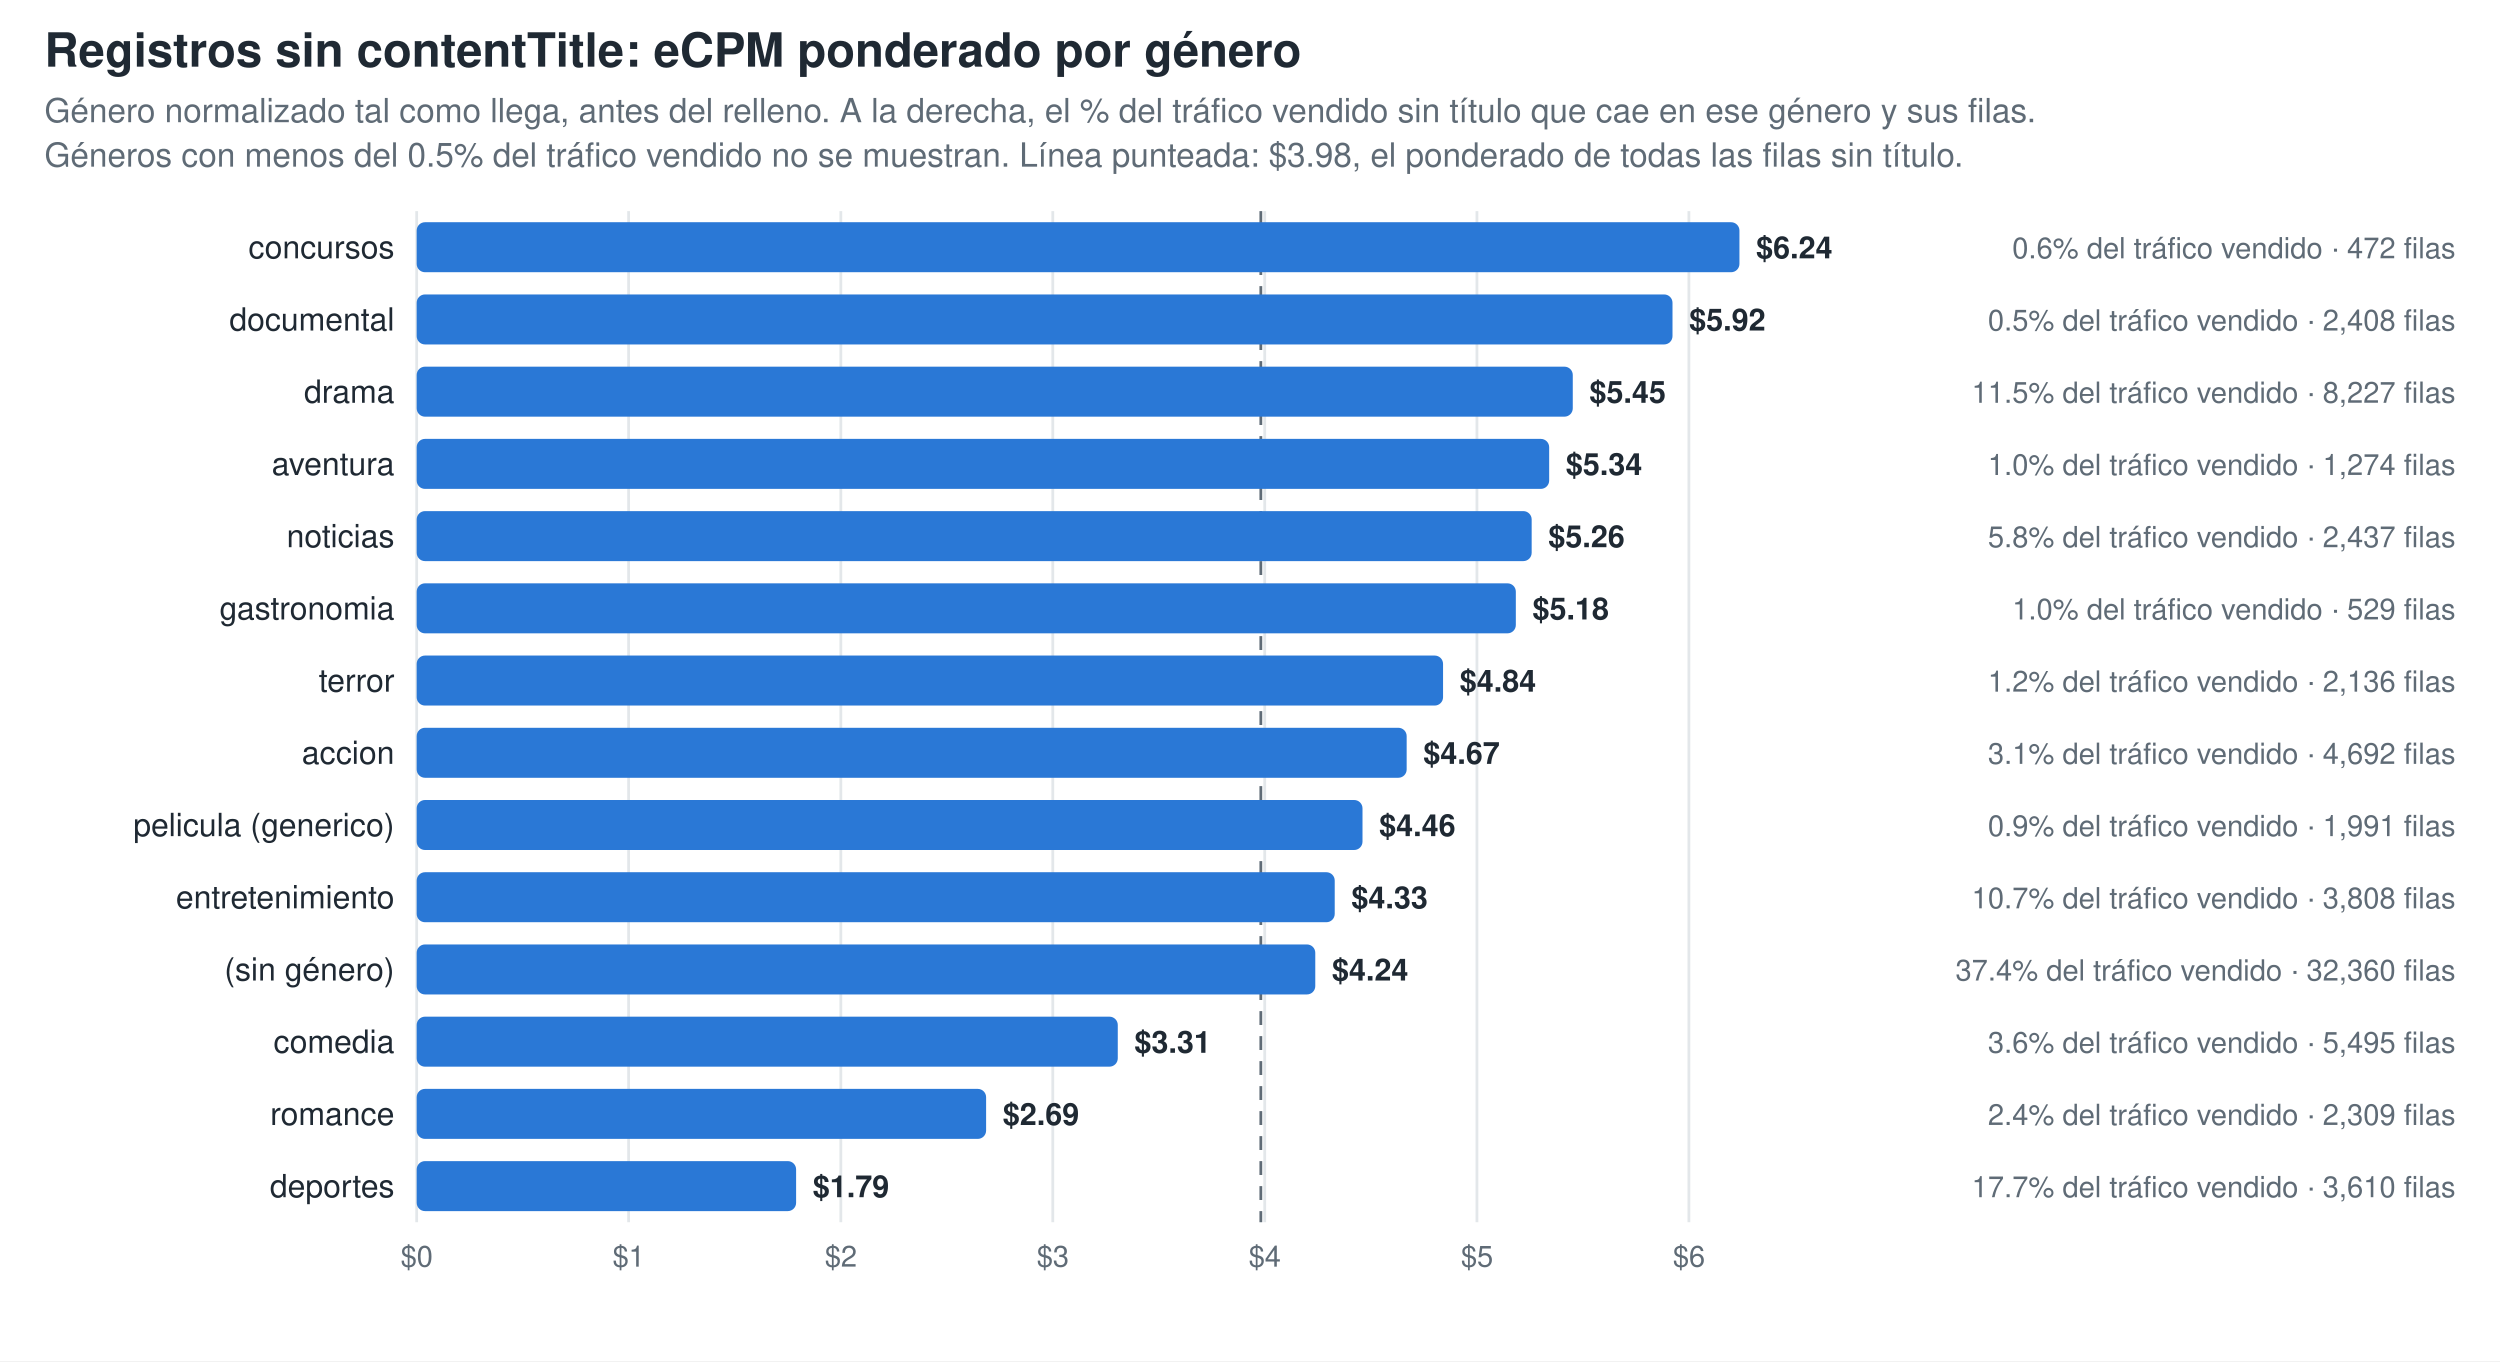
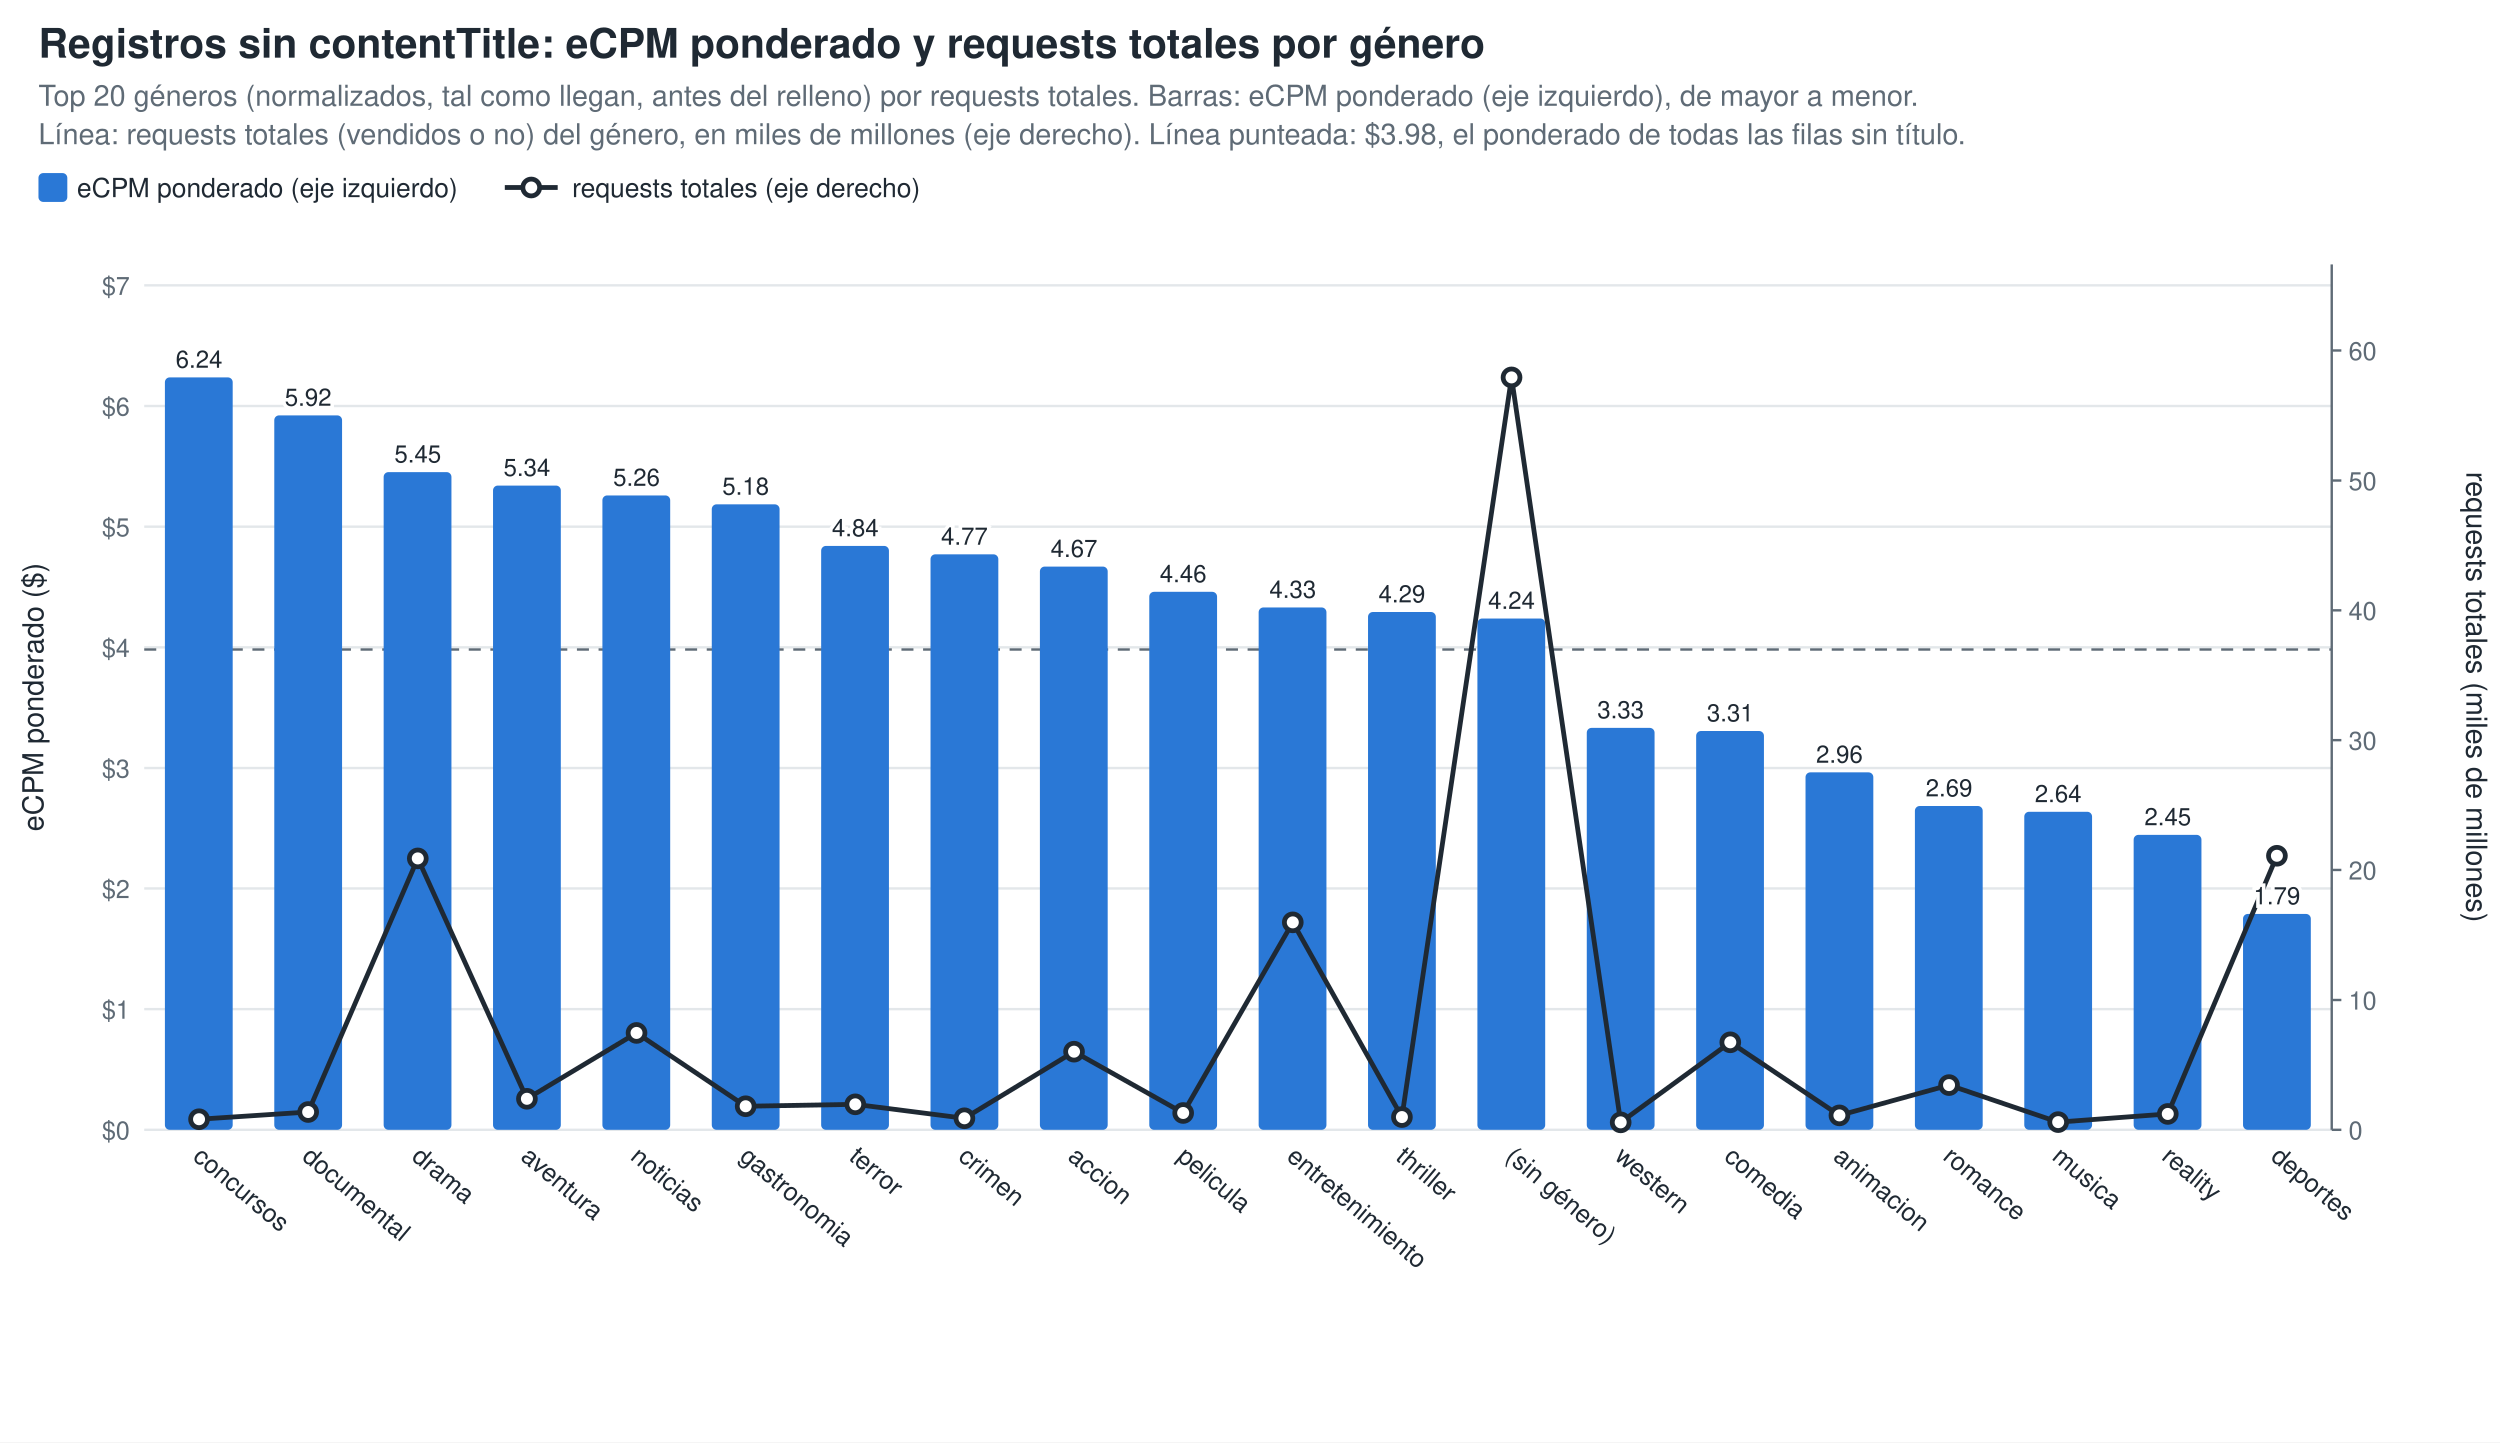
- <svg xmlns="http://www.w3.org/2000/svg" width="900" height="490" viewBox="0 0 900 490" font-family="Segoe UI, Helvetica, Arial, sans-serif" font-size="12">
-   <rect width="900" height="490" fill="#ffffff" />
-   <text x="16" y="24" font-size="17" font-weight="700" fill="#1f2933">Registros sin contentTitle: eCPM ponderado por género</text>
-   <text x="16" y="44" font-size="12" fill="#5f6b76">Género normalizado tal como llega, antes del relleno. A la derecha, el % del tráfico vendido sin título que cae en ese género y sus filas.</text>
-   <text x="16" y="60" font-size="12" fill="#5f6b76">Géneros con menos del 0.5% del tráfico vendido no se muestran. Línea punteada: $3.98, el ponderado de todas las filas sin título.</text>
-   <line x1="150.0" y1="76" x2="150.0" y2="440" stroke="#e3e7ea" />
-   <text x="150.0" y="456" text-anchor="middle" font-size="10.5" fill="#5f6b76">$0</text>
-   <line x1="226.3" y1="76" x2="226.3" y2="440" stroke="#e3e7ea" />
-   <text x="226.3" y="456" text-anchor="middle" font-size="10.5" fill="#5f6b76">$1</text>
-   <line x1="302.7" y1="76" x2="302.7" y2="440" stroke="#e3e7ea" />
-   <text x="302.7" y="456" text-anchor="middle" font-size="10.5" fill="#5f6b76">$2</text>
-   <line x1="379.0" y1="76" x2="379.0" y2="440" stroke="#e3e7ea" />
-   <text x="379.0" y="456" text-anchor="middle" font-size="10.5" fill="#5f6b76">$3</text>
-   <line x1="455.3" y1="76" x2="455.3" y2="440" stroke="#e3e7ea" />
-   <text x="455.3" y="456" text-anchor="middle" font-size="10.5" fill="#5f6b76">$4</text>
-   <line x1="531.7" y1="76" x2="531.7" y2="440" stroke="#e3e7ea" />
-   <text x="531.7" y="456" text-anchor="middle" font-size="10.5" fill="#5f6b76">$5</text>
-   <line x1="608.0" y1="76" x2="608.0" y2="440" stroke="#e3e7ea" />
-   <text x="608.0" y="456" text-anchor="middle" font-size="10.5" fill="#5f6b76">$6</text>
-   <line x1="453.9" y1="76" x2="453.9" y2="440" stroke="#5f6b76" stroke-dasharray="5 4" />
-   <text x="142" y="93" text-anchor="end" font-size="11.5" fill="#1f2933">concursos</text>
-   <rect x="150" y="80" width="476.2" height="18" rx="3" fill="#2a78d6" />
-   <text x="632.2" y="93" font-size="11" font-weight="600" fill="#1f2933">$6.24</text>
-   <text x="884" y="93" text-anchor="end" font-size="10.5" fill="#5f6b76">0.6% del tráfico vendido · 472 filas</text>
-   <text x="142" y="119" text-anchor="end" font-size="11.5" fill="#1f2933">documental</text>
-   <rect x="150" y="106" width="452.1" height="18" rx="3" fill="#2a78d6" />
-   <text x="608.1" y="119" font-size="11" font-weight="600" fill="#1f2933">$5.92</text>
-   <text x="884" y="119" text-anchor="end" font-size="10.5" fill="#5f6b76">0.5% del tráfico vendido · 2,408 filas</text>
-   <text x="142" y="145" text-anchor="end" font-size="11.5" fill="#1f2933">drama</text>
-   <rect x="150" y="132" width="416.2" height="18" rx="3" fill="#2a78d6" />
-   <text x="572.2" y="145" font-size="11" font-weight="600" fill="#1f2933">$5.45</text>
-   <text x="884" y="145" text-anchor="end" font-size="10.5" fill="#5f6b76">11.5% del tráfico vendido · 8,227 filas</text>
-   <text x="142" y="171" text-anchor="end" font-size="11.5" fill="#1f2933">aventura</text>
-   <rect x="150" y="158" width="407.7" height="18" rx="3" fill="#2a78d6" />
-   <text x="563.7" y="171" font-size="11" font-weight="600" fill="#1f2933">$5.34</text>
-   <text x="884" y="171" text-anchor="end" font-size="10.5" fill="#5f6b76">1.0% del tráfico vendido · 1,274 filas</text>
-   <text x="142" y="197" text-anchor="end" font-size="11.5" fill="#1f2933">noticias</text>
-   <rect x="150" y="184" width="401.4" height="18" rx="3" fill="#2a78d6" />
-   <text x="557.4" y="197" font-size="11" font-weight="600" fill="#1f2933">$5.26</text>
-   <text x="884" y="197" text-anchor="end" font-size="10.5" fill="#5f6b76">5.8% del tráfico vendido · 2,437 filas</text>
-   <text x="142" y="223" text-anchor="end" font-size="11.5" fill="#1f2933">gastronomia</text>
-   <rect x="150" y="210" width="395.7" height="18" rx="3" fill="#2a78d6" />
-   <text x="551.7" y="223" font-size="11" font-weight="600" fill="#1f2933">$5.18</text>
-   <text x="884" y="223" text-anchor="end" font-size="10.5" fill="#5f6b76">1.0% del tráfico vendido · 529 filas</text>
-   <text x="142" y="249" text-anchor="end" font-size="11.5" fill="#1f2933">terror</text>
-   <rect x="150" y="236" width="369.5" height="18" rx="3" fill="#2a78d6" />
-   <text x="525.5" y="249" font-size="11" font-weight="600" fill="#1f2933">$4.84</text>
-   <text x="884" y="249" text-anchor="end" font-size="10.5" fill="#5f6b76">1.2% del tráfico vendido · 2,136 filas</text>
-   <text x="142" y="275" text-anchor="end" font-size="11.5" fill="#1f2933">accion</text>
-   <rect x="150" y="262" width="356.4" height="18" rx="3" fill="#2a78d6" />
-   <text x="512.4" y="275" font-size="11" font-weight="600" fill="#1f2933">$4.67</text>
-   <text x="884" y="275" text-anchor="end" font-size="10.5" fill="#5f6b76">3.1% del tráfico vendido · 4,692 filas</text>
-   <text x="142" y="301" text-anchor="end" font-size="11.5" fill="#1f2933">pelicula (generico)</text>
-   <rect x="150" y="288" width="340.5" height="18" rx="3" fill="#2a78d6" />
-   <text x="496.5" y="301" font-size="11" font-weight="600" fill="#1f2933">$4.46</text>
-   <text x="884" y="301" text-anchor="end" font-size="10.5" fill="#5f6b76">0.9% del tráfico vendido · 1,991 filas</text>
-   <text x="142" y="327" text-anchor="end" font-size="11.5" fill="#1f2933">entretenimiento</text>
-   <rect x="150" y="314" width="330.5" height="18" rx="3" fill="#2a78d6" />
-   <text x="486.5" y="327" font-size="11" font-weight="600" fill="#1f2933">$4.33</text>
-   <text x="884" y="327" text-anchor="end" font-size="10.5" fill="#5f6b76">10.7% del tráfico vendido · 3,808 filas</text>
-   <text x="142" y="353" text-anchor="end" font-size="11.5" fill="#1f2933">(sin género)</text>
-   <rect x="150" y="340" width="323.5" height="18" rx="3" fill="#2a78d6" />
-   <text x="479.5" y="353" font-size="11" font-weight="600" fill="#1f2933">$4.24</text>
-   <text x="884" y="353" text-anchor="end" font-size="10.5" fill="#5f6b76">37.4% del tráfico vendido · 32,360 filas</text>
-   <text x="142" y="379" text-anchor="end" font-size="11.5" fill="#1f2933">comedia</text>
-   <rect x="150" y="366" width="252.4" height="18" rx="3" fill="#2a78d6" />
-   <text x="408.4" y="379" font-size="11" font-weight="600" fill="#1f2933">$3.31</text>
-   <text x="884" y="379" text-anchor="end" font-size="10.5" fill="#5f6b76">3.6% del tráfico vendido · 5,495 filas</text>
-   <text x="142" y="405" text-anchor="end" font-size="11.5" fill="#1f2933">romance</text>
-   <rect x="150" y="392" width="205.0" height="18" rx="3" fill="#2a78d6" />
-   <text x="361.0" y="405" font-size="11" font-weight="600" fill="#1f2933">$2.69</text>
-   <text x="884" y="405" text-anchor="end" font-size="10.5" fill="#5f6b76">2.4% del tráfico vendido · 2,309 filas</text>
-   <text x="142" y="431" text-anchor="end" font-size="11.5" fill="#1f2933">deportes</text>
-   <rect x="150" y="418" width="136.6" height="18" rx="3" fill="#2a78d6" />
-   <text x="292.6" y="431" font-size="11" font-weight="600" fill="#1f2933">$1.79</text>
-   <text x="884" y="431" text-anchor="end" font-size="10.5" fill="#5f6b76">17.7% del tráfico vendido · 3,610 filas</text>
+ <svg xmlns="http://www.w3.org/2000/svg" width="1040" height="600" viewBox="0 0 1040 600" font-family="Segoe UI, Helvetica, Arial, sans-serif" font-size="12">
+   <rect width="1040" height="600" fill="#ffffff" />
+   <text x="16" y="24" font-size="17" font-weight="700" fill="#1f2933">Registros sin contentTitle: eCPM ponderado y requests totales por género</text>
+   <text x="16" y="44" font-size="12" fill="#5f6b76">Top 20 géneros (normalizados, tal como llegan, antes del relleno) por requests totales. Barras: eCPM ponderado (eje izquierdo), de mayor a menor.</text>
+   <text x="16" y="60" font-size="12" fill="#5f6b76">Línea: requests totales (vendidos o no) del género, en miles de millones (eje derecho). Línea punteada: $3.98, el ponderado de todas las filas sin título.</text>
+   <rect x="16" y="72" width="12" height="12" rx="2" fill="#2a78d6" />
+   <text x="32" y="82" font-size="11" fill="#1f2933">eCPM ponderado (eje izquierdo)</text>
+   <line x1="210" y1="78" x2="232" y2="78" stroke="#1f2933" stroke-width="2" />
+   <circle cx="221" cy="78" r="3.5" fill="#ffffff" stroke="#1f2933" stroke-width="2" />
+   <text x="238" y="82" font-size="11" fill="#1f2933">requests totales (eje derecho)</text>
+   <line x1="60" y1="470.0" x2="970" y2="470.0" stroke="#e3e7ea" />
+   <text x="54" y="474.0" text-anchor="end" font-size="10.5" fill="#5f6b76">$0</text>
+   <line x1="60" y1="419.8" x2="970" y2="419.8" stroke="#e3e7ea" />
+   <text x="54" y="423.8" text-anchor="end" font-size="10.5" fill="#5f6b76">$1</text>
+   <line x1="60" y1="369.6" x2="970" y2="369.6" stroke="#e3e7ea" />
+   <text x="54" y="373.6" text-anchor="end" font-size="10.5" fill="#5f6b76">$2</text>
+   <line x1="60" y1="319.5" x2="970" y2="319.5" stroke="#e3e7ea" />
+   <text x="54" y="323.5" text-anchor="end" font-size="10.5" fill="#5f6b76">$3</text>
+   <line x1="60" y1="269.3" x2="970" y2="269.3" stroke="#e3e7ea" />
+   <text x="54" y="273.3" text-anchor="end" font-size="10.5" fill="#5f6b76">$4</text>
+   <line x1="60" y1="219.1" x2="970" y2="219.1" stroke="#e3e7ea" />
+   <text x="54" y="223.1" text-anchor="end" font-size="10.5" fill="#5f6b76">$5</text>
+   <line x1="60" y1="168.9" x2="970" y2="168.9" stroke="#e3e7ea" />
+   <text x="54" y="172.9" text-anchor="end" font-size="10.5" fill="#5f6b76">$6</text>
+   <line x1="60" y1="118.7" x2="970" y2="118.7" stroke="#e3e7ea" />
+   <text x="54" y="122.7" text-anchor="end" font-size="10.5" fill="#5f6b76">$7</text>
+   <line x1="970" y1="470.0" x2="974" y2="470.0" stroke="#5f6b76" />
+   <text x="977" y="474.0" font-size="10.5" fill="#5f6b76">0</text>
+   <line x1="970" y1="416.0" x2="974" y2="416.0" stroke="#5f6b76" />
+   <text x="977" y="420.0" font-size="10.5" fill="#5f6b76">10</text>
+   <line x1="970" y1="361.9" x2="974" y2="361.9" stroke="#5f6b76" />
+   <text x="977" y="365.9" font-size="10.5" fill="#5f6b76">20</text>
+   <line x1="970" y1="307.9" x2="974" y2="307.9" stroke="#5f6b76" />
+   <text x="977" y="311.9" font-size="10.5" fill="#5f6b76">30</text>
+   <line x1="970" y1="253.9" x2="974" y2="253.9" stroke="#5f6b76" />
+   <text x="977" y="257.9" font-size="10.5" fill="#5f6b76">40</text>
+   <line x1="970" y1="199.9" x2="974" y2="199.9" stroke="#5f6b76" />
+   <text x="977" y="203.9" font-size="10.5" fill="#5f6b76">50</text>
+   <line x1="970" y1="145.8" x2="974" y2="145.8" stroke="#5f6b76" />
+   <text x="977" y="149.8" font-size="10.5" fill="#5f6b76">60</text>
+   <line x1="970" y1="110" x2="970" y2="470" stroke="#5f6b76" />
+   <text transform="translate(18,290.0) rotate(-90)" text-anchor="middle" fill="#1f2933">eCPM ponderado ($)</text>
+   <text transform="translate(1026,290.0) rotate(90)" text-anchor="middle" fill="#1f2933">requests totales (miles de millones)</text>
+   <line x1="60" y1="270.2" x2="970" y2="270.2" stroke="#5f6b76" stroke-dasharray="5 4" />
+   <rect x="68.6" y="157.0" width="28.2" height="313.0" rx="2" fill="#2a78d6" />
+   <text transform="translate(79.8,482) rotate(40)" font-size="10.5" fill="#1f2933">concursos</text>
+   <rect x="114.1" y="172.8" width="28.2" height="297.2" rx="2" fill="#2a78d6" />
+   <text transform="translate(125.2,482) rotate(40)" font-size="10.5" fill="#1f2933">documental</text>
+   <rect x="159.6" y="196.4" width="28.2" height="273.6" rx="2" fill="#2a78d6" />
+   <text transform="translate(170.8,482) rotate(40)" font-size="10.5" fill="#1f2933">drama</text>
+   <rect x="205.1" y="202.0" width="28.2" height="268.0" rx="2" fill="#2a78d6" />
+   <text transform="translate(216.2,482) rotate(40)" font-size="10.5" fill="#1f2933">aventura</text>
+   <rect x="250.6" y="206.1" width="28.2" height="263.9" rx="2" fill="#2a78d6" />
+   <text transform="translate(261.8,482) rotate(40)" font-size="10.5" fill="#1f2933">noticias</text>
+   <rect x="296.1" y="209.8" width="28.2" height="260.2" rx="2" fill="#2a78d6" />
+   <text transform="translate(307.2,482) rotate(40)" font-size="10.5" fill="#1f2933">gastronomia</text>
+   <rect x="341.6" y="227.1" width="28.2" height="242.9" rx="2" fill="#2a78d6" />
+   <text transform="translate(352.8,482) rotate(40)" font-size="10.5" fill="#1f2933">terror</text>
+   <rect x="387.1" y="230.6" width="28.2" height="239.4" rx="2" fill="#2a78d6" />
+   <text transform="translate(398.2,482) rotate(40)" font-size="10.5" fill="#1f2933">crimen</text>
+   <rect x="432.6" y="235.7" width="28.2" height="234.3" rx="2" fill="#2a78d6" />
+   <text transform="translate(443.8,482) rotate(40)" font-size="10.5" fill="#1f2933">accion</text>
+   <rect x="478.1" y="246.2" width="28.2" height="223.8" rx="2" fill="#2a78d6" />
+   <text transform="translate(489.2,482) rotate(40)" font-size="10.5" fill="#1f2933">pelicula</text>
+   <rect x="523.6" y="252.7" width="28.2" height="217.3" rx="2" fill="#2a78d6" />
+   <text transform="translate(534.8,482) rotate(40)" font-size="10.5" fill="#1f2933">entretenimiento</text>
+   <rect x="569.1" y="254.6" width="28.2" height="215.4" rx="2" fill="#2a78d6" />
+   <text transform="translate(580.2,482) rotate(40)" font-size="10.5" fill="#1f2933">thriller</text>
+   <rect x="614.6" y="257.3" width="28.2" height="212.7" rx="2" fill="#2a78d6" />
+   <text transform="translate(625.8,482) rotate(40)" font-size="10.5" fill="#1f2933">(sin género)</text>
+   <rect x="660.1" y="302.8" width="28.2" height="167.2" rx="2" fill="#2a78d6" />
+   <text transform="translate(671.2,482) rotate(40)" font-size="10.5" fill="#1f2933">western</text>
+   <rect x="705.6" y="304.1" width="28.2" height="165.9" rx="2" fill="#2a78d6" />
+   <text transform="translate(716.8,482) rotate(40)" font-size="10.5" fill="#1f2933">comedia</text>
+   <rect x="751.1" y="321.3" width="28.2" height="148.7" rx="2" fill="#2a78d6" />
+   <text transform="translate(762.2,482) rotate(40)" font-size="10.5" fill="#1f2933">animacion</text>
+   <rect x="796.6" y="335.3" width="28.2" height="134.7" rx="2" fill="#2a78d6" />
+   <text transform="translate(807.8,482) rotate(40)" font-size="10.5" fill="#1f2933">romance</text>
+   <rect x="842.1" y="337.7" width="28.2" height="132.3" rx="2" fill="#2a78d6" />
+   <text transform="translate(853.2,482) rotate(40)" font-size="10.5" fill="#1f2933">musica</text>
+   <rect x="887.6" y="347.3" width="28.2" height="122.7" rx="2" fill="#2a78d6" />
+   <text transform="translate(898.8,482) rotate(40)" font-size="10.5" fill="#1f2933">reality</text>
+   <rect x="933.1" y="380.2" width="28.2" height="89.8" rx="2" fill="#2a78d6" />
+   <text transform="translate(944.2,482) rotate(40)" font-size="10.5" fill="#1f2933">deportes</text>
+   <polyline points="82.8,465.6 128.2,462.6 173.8,357.1 219.2,457.1 264.8,429.7 310.2,460.2 355.8,459.4 401.2,465.2 446.8,437.5 492.2,463.0 537.8,383.7 583.2,464.7 628.8,157.0 674.2,466.9 719.8,433.6 765.2,464.0 810.8,451.4 856.2,466.8 901.8,463.4 947.2,356.0" fill="none" stroke="#1f2933" stroke-width="2" />
+   <circle cx="82.8" cy="465.6" r="3.5" fill="#ffffff" stroke="#1f2933" stroke-width="2" />
+   <circle cx="128.2" cy="462.6" r="3.5" fill="#ffffff" stroke="#1f2933" stroke-width="2" />
+   <circle cx="173.8" cy="357.1" r="3.5" fill="#ffffff" stroke="#1f2933" stroke-width="2" />
+   <circle cx="219.2" cy="457.1" r="3.5" fill="#ffffff" stroke="#1f2933" stroke-width="2" />
+   <circle cx="264.8" cy="429.7" r="3.5" fill="#ffffff" stroke="#1f2933" stroke-width="2" />
+   <circle cx="310.2" cy="460.2" r="3.5" fill="#ffffff" stroke="#1f2933" stroke-width="2" />
+   <circle cx="355.8" cy="459.4" r="3.5" fill="#ffffff" stroke="#1f2933" stroke-width="2" />
+   <circle cx="401.2" cy="465.2" r="3.5" fill="#ffffff" stroke="#1f2933" stroke-width="2" />
+   <circle cx="446.8" cy="437.5" r="3.5" fill="#ffffff" stroke="#1f2933" stroke-width="2" />
+   <circle cx="492.2" cy="463.0" r="3.5" fill="#ffffff" stroke="#1f2933" stroke-width="2" />
+   <circle cx="537.8" cy="383.7" r="3.5" fill="#ffffff" stroke="#1f2933" stroke-width="2" />
+   <circle cx="583.2" cy="464.7" r="3.5" fill="#ffffff" stroke="#1f2933" stroke-width="2" />
+   <circle cx="628.8" cy="157.0" r="3.5" fill="#ffffff" stroke="#1f2933" stroke-width="2" />
+   <circle cx="674.2" cy="466.9" r="3.5" fill="#ffffff" stroke="#1f2933" stroke-width="2" />
+   <circle cx="719.8" cy="433.6" r="3.5" fill="#ffffff" stroke="#1f2933" stroke-width="2" />
+   <circle cx="765.2" cy="464.0" r="3.5" fill="#ffffff" stroke="#1f2933" stroke-width="2" />
+   <circle cx="810.8" cy="451.4" r="3.5" fill="#ffffff" stroke="#1f2933" stroke-width="2" />
+   <circle cx="856.2" cy="466.8" r="3.5" fill="#ffffff" stroke="#1f2933" stroke-width="2" />
+   <circle cx="901.8" cy="463.4" r="3.5" fill="#ffffff" stroke="#1f2933" stroke-width="2" />
+   <circle cx="947.2" cy="356.0" r="3.5" fill="#ffffff" stroke="#1f2933" stroke-width="2" />
+   <text x="82.8" y="153.0" text-anchor="middle" font-size="10" fill="#1f2933" stroke="#ffffff" stroke-width="3" paint-order="stroke">6.24</text>
+   <text x="128.2" y="168.8" text-anchor="middle" font-size="10" fill="#1f2933" stroke="#ffffff" stroke-width="3" paint-order="stroke">5.92</text>
+   <text x="173.8" y="192.4" text-anchor="middle" font-size="10" fill="#1f2933" stroke="#ffffff" stroke-width="3" paint-order="stroke">5.45</text>
+   <text x="219.2" y="198.0" text-anchor="middle" font-size="10" fill="#1f2933" stroke="#ffffff" stroke-width="3" paint-order="stroke">5.34</text>
+   <text x="264.8" y="202.1" text-anchor="middle" font-size="10" fill="#1f2933" stroke="#ffffff" stroke-width="3" paint-order="stroke">5.26</text>
+   <text x="310.2" y="205.8" text-anchor="middle" font-size="10" fill="#1f2933" stroke="#ffffff" stroke-width="3" paint-order="stroke">5.18</text>
+   <text x="355.8" y="223.1" text-anchor="middle" font-size="10" fill="#1f2933" stroke="#ffffff" stroke-width="3" paint-order="stroke">4.84</text>
+   <text x="401.2" y="226.6" text-anchor="middle" font-size="10" fill="#1f2933" stroke="#ffffff" stroke-width="3" paint-order="stroke">4.77</text>
+   <text x="446.8" y="231.7" text-anchor="middle" font-size="10" fill="#1f2933" stroke="#ffffff" stroke-width="3" paint-order="stroke">4.67</text>
+   <text x="492.2" y="242.2" text-anchor="middle" font-size="10" fill="#1f2933" stroke="#ffffff" stroke-width="3" paint-order="stroke">4.46</text>
+   <text x="537.8" y="248.7" text-anchor="middle" font-size="10" fill="#1f2933" stroke="#ffffff" stroke-width="3" paint-order="stroke">4.33</text>
+   <text x="583.2" y="250.6" text-anchor="middle" font-size="10" fill="#1f2933" stroke="#ffffff" stroke-width="3" paint-order="stroke">4.29</text>
+   <text x="628.8" y="253.3" text-anchor="middle" font-size="10" fill="#1f2933" stroke="#ffffff" stroke-width="3" paint-order="stroke">4.24</text>
+   <text x="674.2" y="298.8" text-anchor="middle" font-size="10" fill="#1f2933" stroke="#ffffff" stroke-width="3" paint-order="stroke">3.33</text>
+   <text x="719.8" y="300.1" text-anchor="middle" font-size="10" fill="#1f2933" stroke="#ffffff" stroke-width="3" paint-order="stroke">3.31</text>
+   <text x="765.2" y="317.3" text-anchor="middle" font-size="10" fill="#1f2933" stroke="#ffffff" stroke-width="3" paint-order="stroke">2.96</text>
+   <text x="810.8" y="331.3" text-anchor="middle" font-size="10" fill="#1f2933" stroke="#ffffff" stroke-width="3" paint-order="stroke">2.69</text>
+   <text x="856.2" y="333.7" text-anchor="middle" font-size="10" fill="#1f2933" stroke="#ffffff" stroke-width="3" paint-order="stroke">2.64</text>
+   <text x="901.8" y="343.3" text-anchor="middle" font-size="10" fill="#1f2933" stroke="#ffffff" stroke-width="3" paint-order="stroke">2.45</text>
+   <text x="947.2" y="376.2" text-anchor="middle" font-size="10" fill="#1f2933" stroke="#ffffff" stroke-width="3" paint-order="stroke">1.79</text>
</svg>
